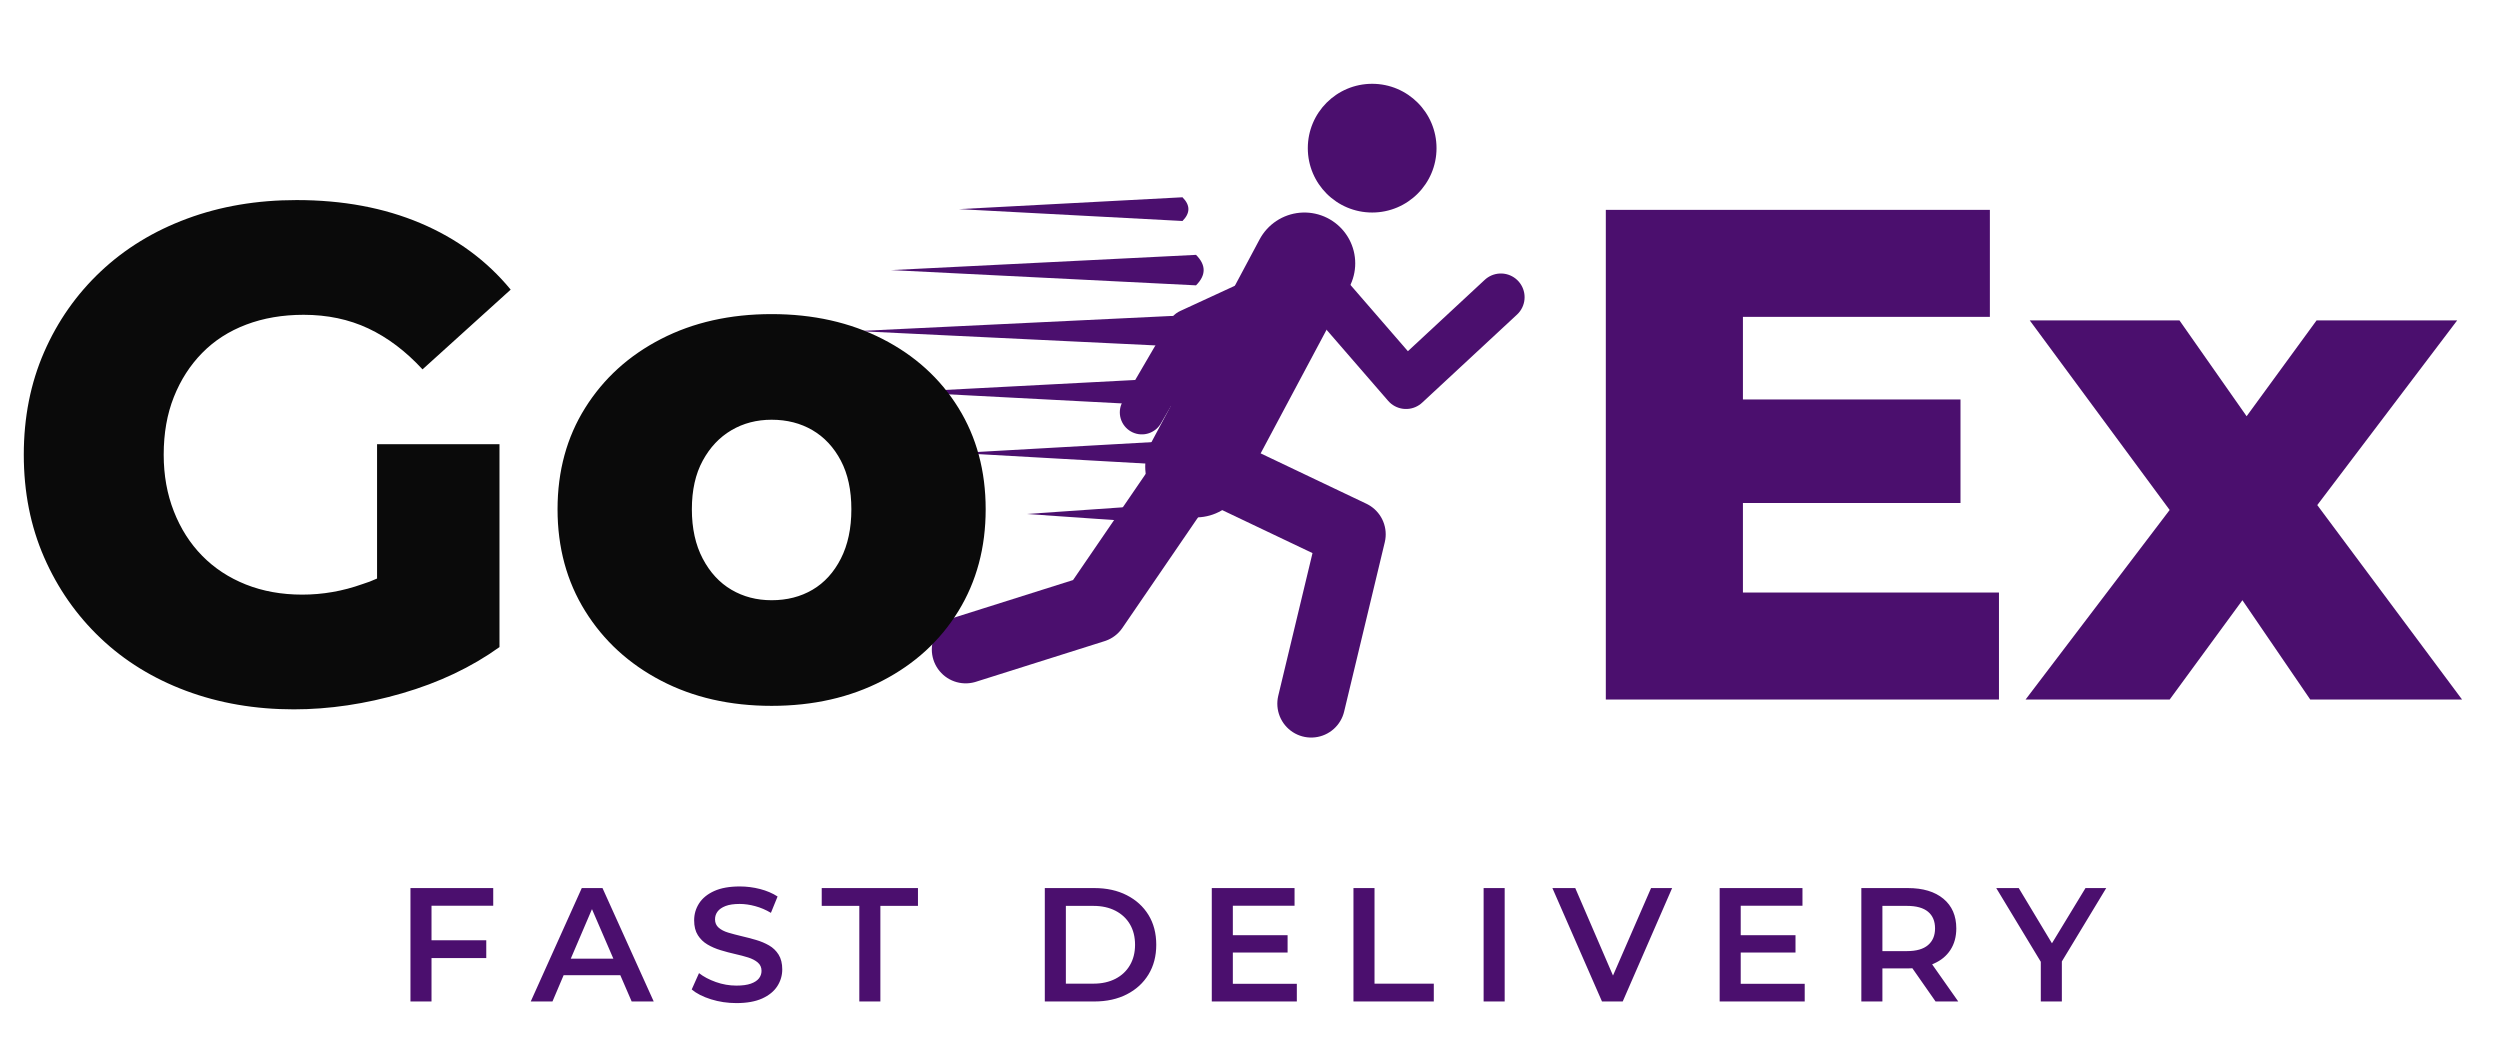
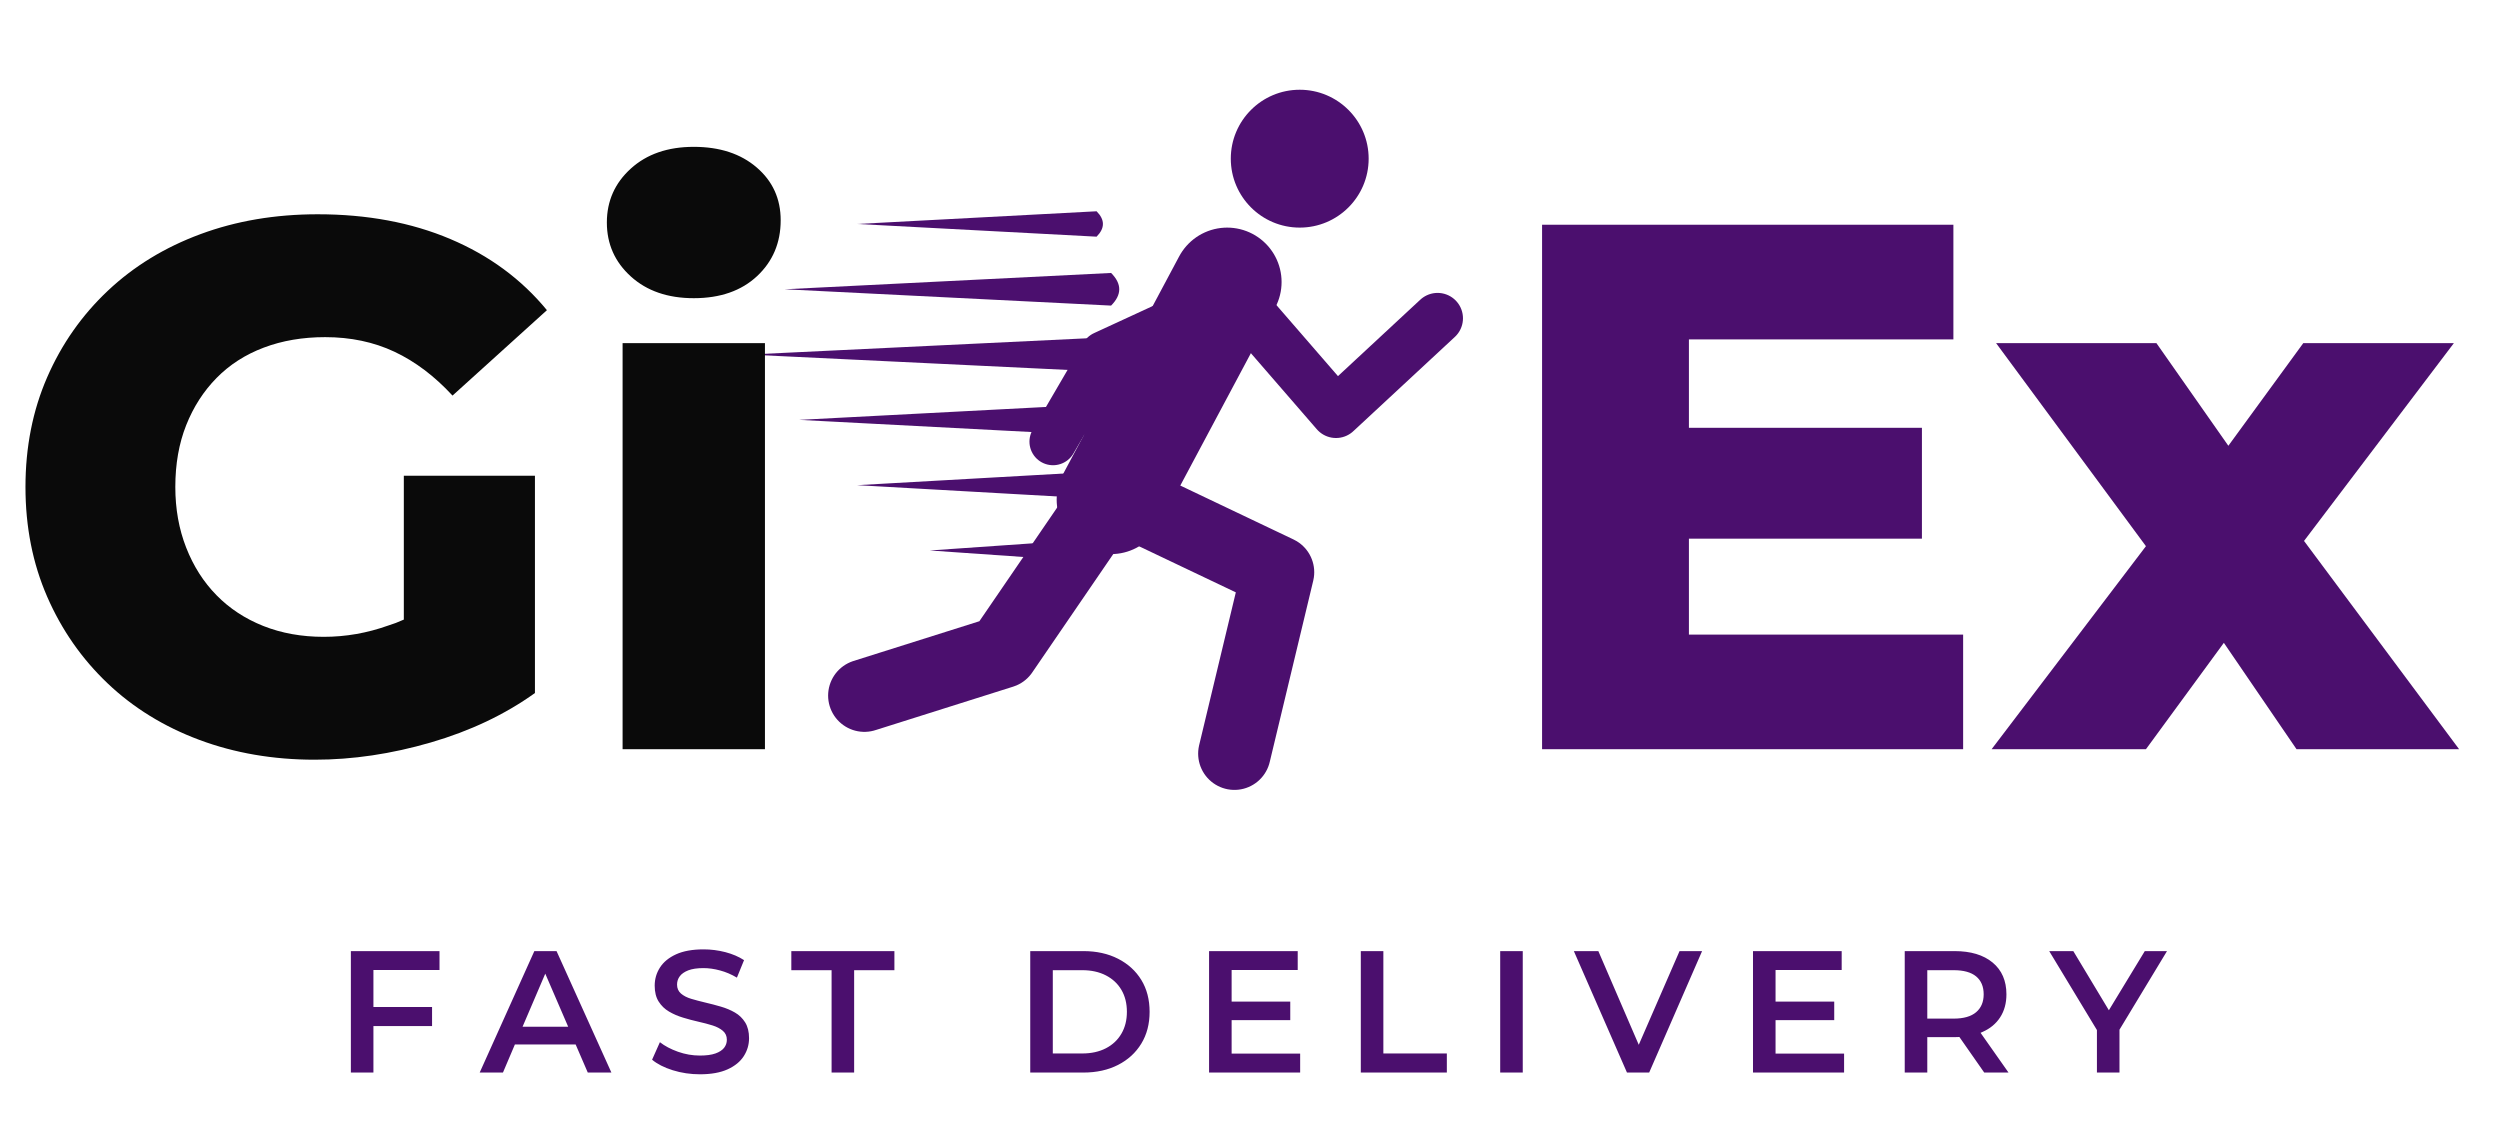
- <svg xmlns="http://www.w3.org/2000/svg" viewBox="0 40 679 286" role="img" aria-label="GoEx Fast Delivery">
-   <g transform="translate(232.84 60) scale(0.92)" fill="#4b0f6e">
+ <svg xmlns="http://www.w3.org/2000/svg" viewBox="0 40 634 286" role="img" aria-label="GiEx Fast Delivery">
+   <g transform="translate(189.77 60) scale(0.92)" fill="#4b0f6e">
    <path d="M30 40 L96 36.5 Q99.5 40 96 43.5 Z" />
    <path d="M10 58 L100 53.5 Q104.5 58 100 62.5 Z" />
    <path d="M0 76 L104 71 Q109 76 104 81 Z" />
    <path d="M14 94 L100 89.5 Q104.5 94 100 98.5 Z" />
    <path d="M30 112 L92 108.5 Q95.5 112 92 115.5 Z" />
    <path d="M50 130 L86 127.5 Q88.5 130 86 132.5 Z" />
    <circle cx="152" cy="22" r="19" />
    <g stroke="#4b0f6e" stroke-linecap="round" stroke-linejoin="round" fill="none">
      <path d="M132 56 L100 116" stroke-width="30" />
      <path d="M136 62 L162 92 L190 66" stroke-width="14" />
      <path d="M124 64 L98 76 L84 100" stroke-width="13" />
      <path d="M104 116 L146 136 L134 186" stroke-width="20" />
      <path d="M96 120 L70 158 L32 170" stroke-width="20" />
    </g>
  </g>
-   <path d="M79.80 232.66Q64.03 232.66 50.54 227.63Q37.05 222.59 27.27 213.28Q17.48 203.97 11.97 191.34Q6.46 178.70 6.46 163.50Q6.46 148.30 11.97 135.66Q17.48 123.03 27.36 113.72Q37.24 104.41 50.83 99.38Q64.41 94.34 80.56 94.34Q99.37 94.34 114.19 100.61Q129.01 106.88 138.70 118.66L114.76 140.32Q107.92 132.91 100.03 129.20Q92.15 125.50 82.46 125.50Q73.91 125.50 66.88 128.16Q59.85 130.82 54.91 135.86Q49.97 140.89 47.22 147.82Q44.46 154.76 44.46 163.50Q44.46 171.86 47.22 178.89Q49.97 185.92 54.91 190.95Q59.85 195.99 66.78 198.75Q73.72 201.50 82.08 201.50Q90.44 201.50 98.42 198.65Q100.32 198.08 102.41 197.13L102.41 160.65L135.66 160.65L135.66 215.75Q124.26 223.92 109.25 228.29Q94.24 232.66 79.80 232.66M209.57 231.71Q192.66 231.71 179.55 224.87Q166.44 218.03 158.94 205.97Q151.43 193.90 151.43 178.32Q151.43 162.74 158.94 150.77Q166.44 138.80 179.55 132.06Q192.66 125.31 209.57 125.31Q226.48 125.31 239.69 132.06Q252.89 138.80 260.30 150.77Q267.71 162.74 267.71 178.32Q267.71 193.90 260.30 205.97Q252.89 218.03 239.69 224.87Q226.48 231.71 209.57 231.71M209.57 203.02Q215.84 203.02 220.69 200.17Q225.53 197.32 228.38 191.72Q231.23 186.11 231.23 178.32Q231.23 170.53 228.38 165.12Q225.53 159.70 220.69 156.85Q215.84 154 209.57 154Q203.49 154 198.65 156.85Q193.80 159.70 190.86 165.12Q187.91 170.53 187.91 178.32Q187.91 186.11 190.86 191.72Q193.80 197.32 198.65 200.17Q203.49 203.02 209.57 203.02" fill="#0a0a0a" />
-   <path d="M542.92 230L436.14 230L436.14 97L540.45 97L540.45 126.07L473.38 126.07L473.38 148.49L532.47 148.49L532.47 176.61L473.38 176.61L473.38 200.93L542.92 200.93L542.92 230M589.28 230L550.14 230L589.28 178.51L551.28 127.02L591.94 127.02L610.18 153.05L629.18 127.02L667.37 127.02L629.37 177.18L668.70 230L627.47 230L609.04 203.02" fill="#4b0f6e" />
-   <path d="M117.20 312L111.48 312L111.48 281.20L133.96 281.20L133.96 286L117.20 286L117.20 295.37L132.07 295.37L132.07 300.21L117.20 300.21M150.05 312L144.15 312L158.01 281.20L163.64 281.20L177.55 312L171.56 312L168.48 304.87L153.08 304.87L150.05 312M155.02 300.38L166.59 300.38L160.78 286.92M200.01 312.44Q196.40 312.44 193.10 311.41Q189.80 310.37 187.87 308.74L189.85 304.30Q191.70 305.75 194.42 306.72Q197.15 307.69 200.01 307.69Q202.43 307.69 203.93 307.16Q205.42 306.63 206.13 305.73Q206.83 304.83 206.83 303.68Q206.83 302.28 205.82 301.42Q204.81 300.56 203.20 300.05Q201.60 299.55 199.64 299.11Q197.68 298.67 195.72 298.07Q193.76 297.48 192.16 296.53Q190.55 295.59 189.54 294Q188.53 292.42 188.53 289.96Q188.53 287.45 189.87 285.36Q191.21 283.27 193.96 282.01Q196.71 280.76 200.94 280.76Q203.71 280.76 206.44 281.46Q209.16 282.17 211.19 283.49L209.38 287.93Q207.32 286.70 205.12 286.11Q202.92 285.51 200.89 285.51Q198.52 285.51 197.04 286.08Q195.57 286.66 194.89 287.58Q194.20 288.50 194.20 289.69Q194.20 291.10 195.19 291.96Q196.18 292.82 197.79 293.30Q199.40 293.78 201.38 294.25Q203.36 294.71 205.31 295.28Q207.27 295.85 208.88 296.78Q210.48 297.70 211.47 299.28Q212.46 300.87 212.46 303.29Q212.46 305.75 211.12 307.84Q209.78 309.93 207.01 311.19Q204.24 312.44 200.01 312.44M239.11 312L233.39 312L233.39 286.04L223.18 286.04L223.18 281.20L249.32 281.20L249.32 286.04L239.11 286.04M297.24 312L283.77 312L283.77 281.20L297.24 281.20Q302.25 281.20 306.04 283.14Q309.82 285.07 311.93 288.50Q314.04 291.94 314.04 296.60Q314.04 301.22 311.93 304.67Q309.82 308.13 306.04 310.06Q302.25 312 297.24 312M289.49 286.04L289.49 307.16L296.97 307.16Q300.40 307.16 302.96 305.84Q305.51 304.52 306.89 302.14Q308.28 299.77 308.28 296.60Q308.28 293.39 306.89 291.03Q305.51 288.68 302.96 287.36Q300.40 286.04 296.97 286.04M352.22 312L329.12 312L329.12 281.20L351.60 281.20L351.60 286L334.84 286L334.84 294L349.71 294L349.71 298.71L334.84 298.71L334.84 307.20L352.22 307.20M389.42 312L367.60 312L367.60 281.20L373.32 281.20L373.32 307.16L389.42 307.16M408.67 312L402.95 312L402.95 281.20L408.67 281.20M440.73 312L435.10 312L421.63 281.20L427.84 281.20L438.09 304.96L448.43 281.20L454.15 281.20M490.16 312L467.06 312L467.06 281.20L489.55 281.20L489.55 286L472.78 286L472.78 294L487.66 294L487.66 298.71L472.78 298.71L472.78 307.20L490.16 307.20M511.26 312L505.54 312L505.54 281.20L518.17 281.20Q524.33 281.20 527.83 284.10Q531.33 287.01 531.33 292.16Q531.33 295.54 529.74 297.99Q528.16 300.43 525.26 301.70Q525.04 301.84 524.77 301.92L531.86 312L525.70 312L519.40 302.98Q518.83 303.02 518.22 303.02L511.26 303.02L511.26 312M511.26 286.04L511.26 298.32L517.95 298.32Q521.74 298.32 523.65 296.69Q525.56 295.06 525.56 292.16Q525.56 289.21 523.65 287.62Q521.74 286.04 517.95 286.04M560 312L554.28 312L554.28 301.22L542.18 281.20L548.29 281.20L557.31 296.20L566.42 281.20L572.05 281.20L560 301.13" fill="#4b0f6e" />
+   <path d="M79.80 232.66Q64.03 232.66 50.54 227.63Q37.05 222.59 27.27 213.28Q17.48 203.97 11.97 191.34Q6.46 178.70 6.46 163.50Q6.46 148.30 11.97 135.66Q17.48 123.03 27.36 113.72Q37.24 104.41 50.83 99.38Q64.41 94.34 80.56 94.34Q99.37 94.34 114.19 100.61Q129.01 106.88 138.70 118.66L114.76 140.32Q107.92 132.91 100.03 129.20Q92.15 125.50 82.46 125.50Q73.91 125.50 66.88 128.16Q59.85 130.82 54.91 135.86Q49.97 140.89 47.22 147.82Q44.46 154.76 44.46 163.50Q44.46 171.86 47.22 178.89Q49.97 185.92 54.91 190.95Q59.85 195.99 66.78 198.75Q73.72 201.50 82.08 201.50Q90.44 201.50 98.42 198.65Q100.32 198.08 102.41 197.13L102.41 160.65L135.66 160.65L135.66 215.75Q124.26 223.92 109.25 228.29Q94.24 232.66 79.80 232.66M193.99 230L157.89 230L157.89 127.02L193.99 127.02L193.99 230M175.94 115.62Q166.06 115.62 159.98 110.11Q153.90 104.60 153.90 96.43Q153.90 88.26 159.98 82.75Q166.06 77.24 175.94 77.24Q185.82 77.24 191.90 82.47Q197.98 87.69 197.98 95.86Q197.98 104.41 192 110.02Q186.01 115.62 175.94 115.62" fill="#0a0a0a" />
+   <path d="M497.85 230L391.07 230L391.07 97L495.38 97L495.38 126.07L428.31 126.07L428.31 148.49L487.40 148.49L487.40 176.61L428.31 176.61L428.31 200.93L497.85 200.93L497.85 230M544.21 230L505.07 230L544.21 178.51L506.21 127.02L546.87 127.02L565.11 153.05L584.11 127.02L622.30 127.02L584.30 177.18L623.63 230L582.40 230L563.97 203.02" fill="#4b0f6e" />
+   <path d="M94.70 312L88.98 312L88.98 281.20L111.46 281.20L111.46 286L94.70 286L94.70 295.37L109.57 295.37L109.57 300.21L94.70 300.21M127.55 312L121.65 312L135.51 281.20L141.14 281.20L155.05 312L149.06 312L145.98 304.87L130.58 304.87L127.55 312M132.52 300.38L144.09 300.38L138.28 286.92M177.51 312.44Q173.90 312.44 170.60 311.41Q167.30 310.37 165.37 308.74L167.35 304.30Q169.20 305.75 171.92 306.72Q174.65 307.69 177.51 307.69Q179.93 307.69 181.43 307.16Q182.92 306.63 183.63 305.73Q184.33 304.83 184.33 303.68Q184.33 302.28 183.32 301.42Q182.31 300.56 180.70 300.05Q179.10 299.55 177.14 299.11Q175.18 298.67 173.22 298.07Q171.26 297.48 169.66 296.53Q168.05 295.59 167.04 294Q166.03 292.42 166.03 289.96Q166.03 287.45 167.37 285.36Q168.71 283.27 171.46 282.01Q174.21 280.76 178.44 280.76Q181.21 280.76 183.94 281.46Q186.66 282.17 188.69 283.49L186.88 287.93Q184.82 286.70 182.62 286.11Q180.42 285.51 178.39 285.51Q176.02 285.51 174.54 286.08Q173.07 286.66 172.39 287.58Q171.70 288.50 171.70 289.69Q171.70 291.10 172.69 291.96Q173.68 292.82 175.29 293.30Q176.90 293.78 178.88 294.25Q180.86 294.71 182.81 295.28Q184.77 295.85 186.38 296.78Q187.98 297.70 188.97 299.28Q189.96 300.87 189.96 303.29Q189.96 305.75 188.62 307.84Q187.28 309.93 184.51 311.19Q181.74 312.44 177.51 312.44M216.61 312L210.89 312L210.89 286.04L200.68 286.04L200.68 281.20L226.82 281.20L226.82 286.04L216.61 286.04M274.74 312L261.27 312L261.27 281.20L274.74 281.20Q279.75 281.20 283.54 283.14Q287.32 285.07 289.43 288.50Q291.54 291.94 291.54 296.60Q291.54 301.22 289.43 304.67Q287.32 308.13 283.54 310.06Q279.75 312 274.74 312M266.99 286.04L266.99 307.16L274.47 307.16Q277.90 307.16 280.46 305.84Q283.01 304.52 284.39 302.14Q285.78 299.77 285.78 296.60Q285.78 293.39 284.39 291.03Q283.01 288.68 280.46 287.36Q277.90 286.04 274.47 286.04M329.72 312L306.62 312L306.62 281.20L329.10 281.20L329.10 286L312.34 286L312.34 294L327.21 294L327.21 298.71L312.34 298.71L312.34 307.20L329.72 307.20M366.92 312L345.10 312L345.10 281.20L350.82 281.20L350.82 307.16L366.92 307.16M386.17 312L380.45 312L380.45 281.20L386.17 281.20M418.23 312L412.60 312L399.13 281.20L405.34 281.20L415.59 304.96L425.93 281.20L431.65 281.20M467.66 312L444.56 312L444.56 281.20L467.05 281.20L467.05 286L450.28 286L450.28 294L465.16 294L465.16 298.71L450.28 298.71L450.28 307.20L467.66 307.20M488.76 312L483.04 312L483.04 281.20L495.67 281.20Q501.83 281.20 505.33 284.10Q508.83 287.01 508.83 292.16Q508.83 295.54 507.24 297.99Q505.66 300.43 502.76 301.70Q502.54 301.84 502.27 301.92L509.36 312L503.20 312L496.90 302.98Q496.33 303.02 495.72 303.02L488.76 303.02L488.76 312M488.76 286.04L488.76 298.32L495.45 298.32Q499.24 298.32 501.15 296.69Q503.06 295.06 503.06 292.16Q503.06 289.21 501.15 287.62Q499.24 286.04 495.45 286.04M537.50 312L531.78 312L531.78 301.22L519.68 281.20L525.79 281.20L534.81 296.20L543.92 281.20L549.55 281.20L537.50 301.13" fill="#4b0f6e" />
</svg>
